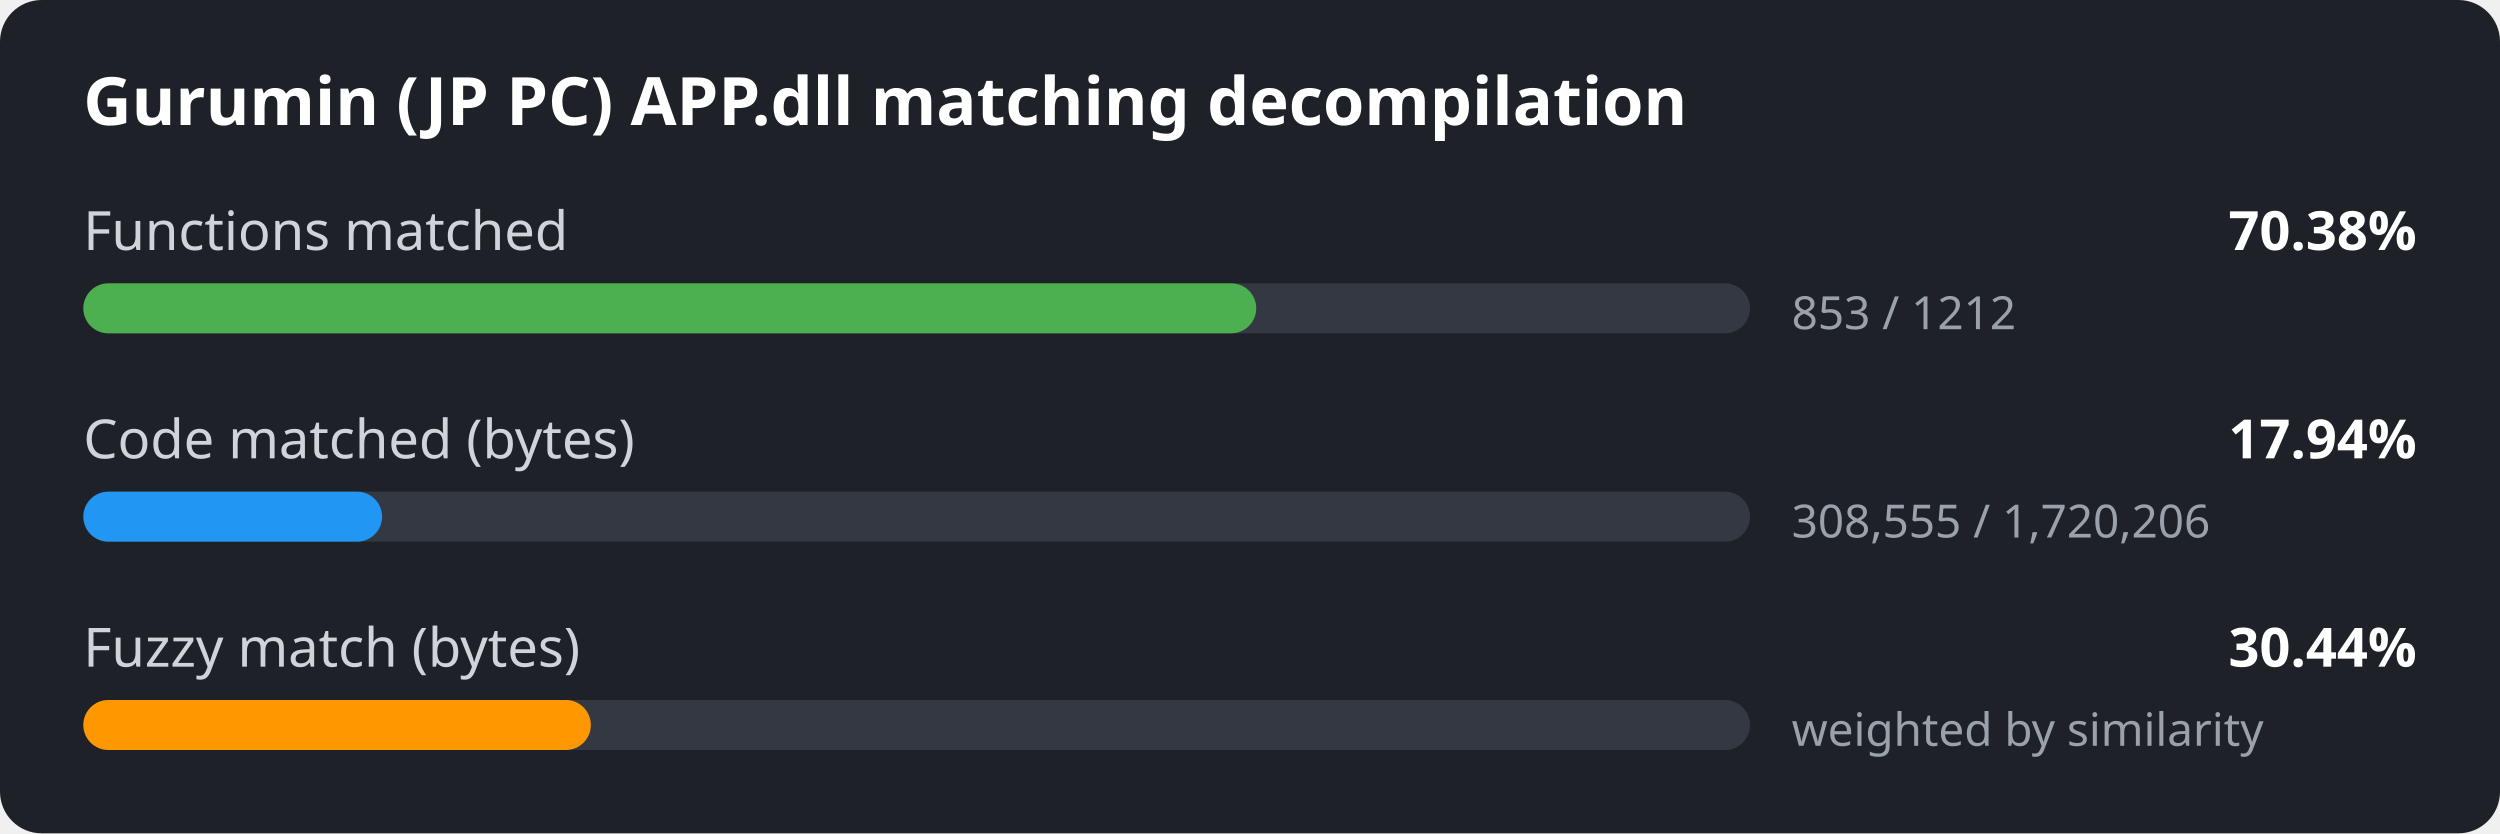
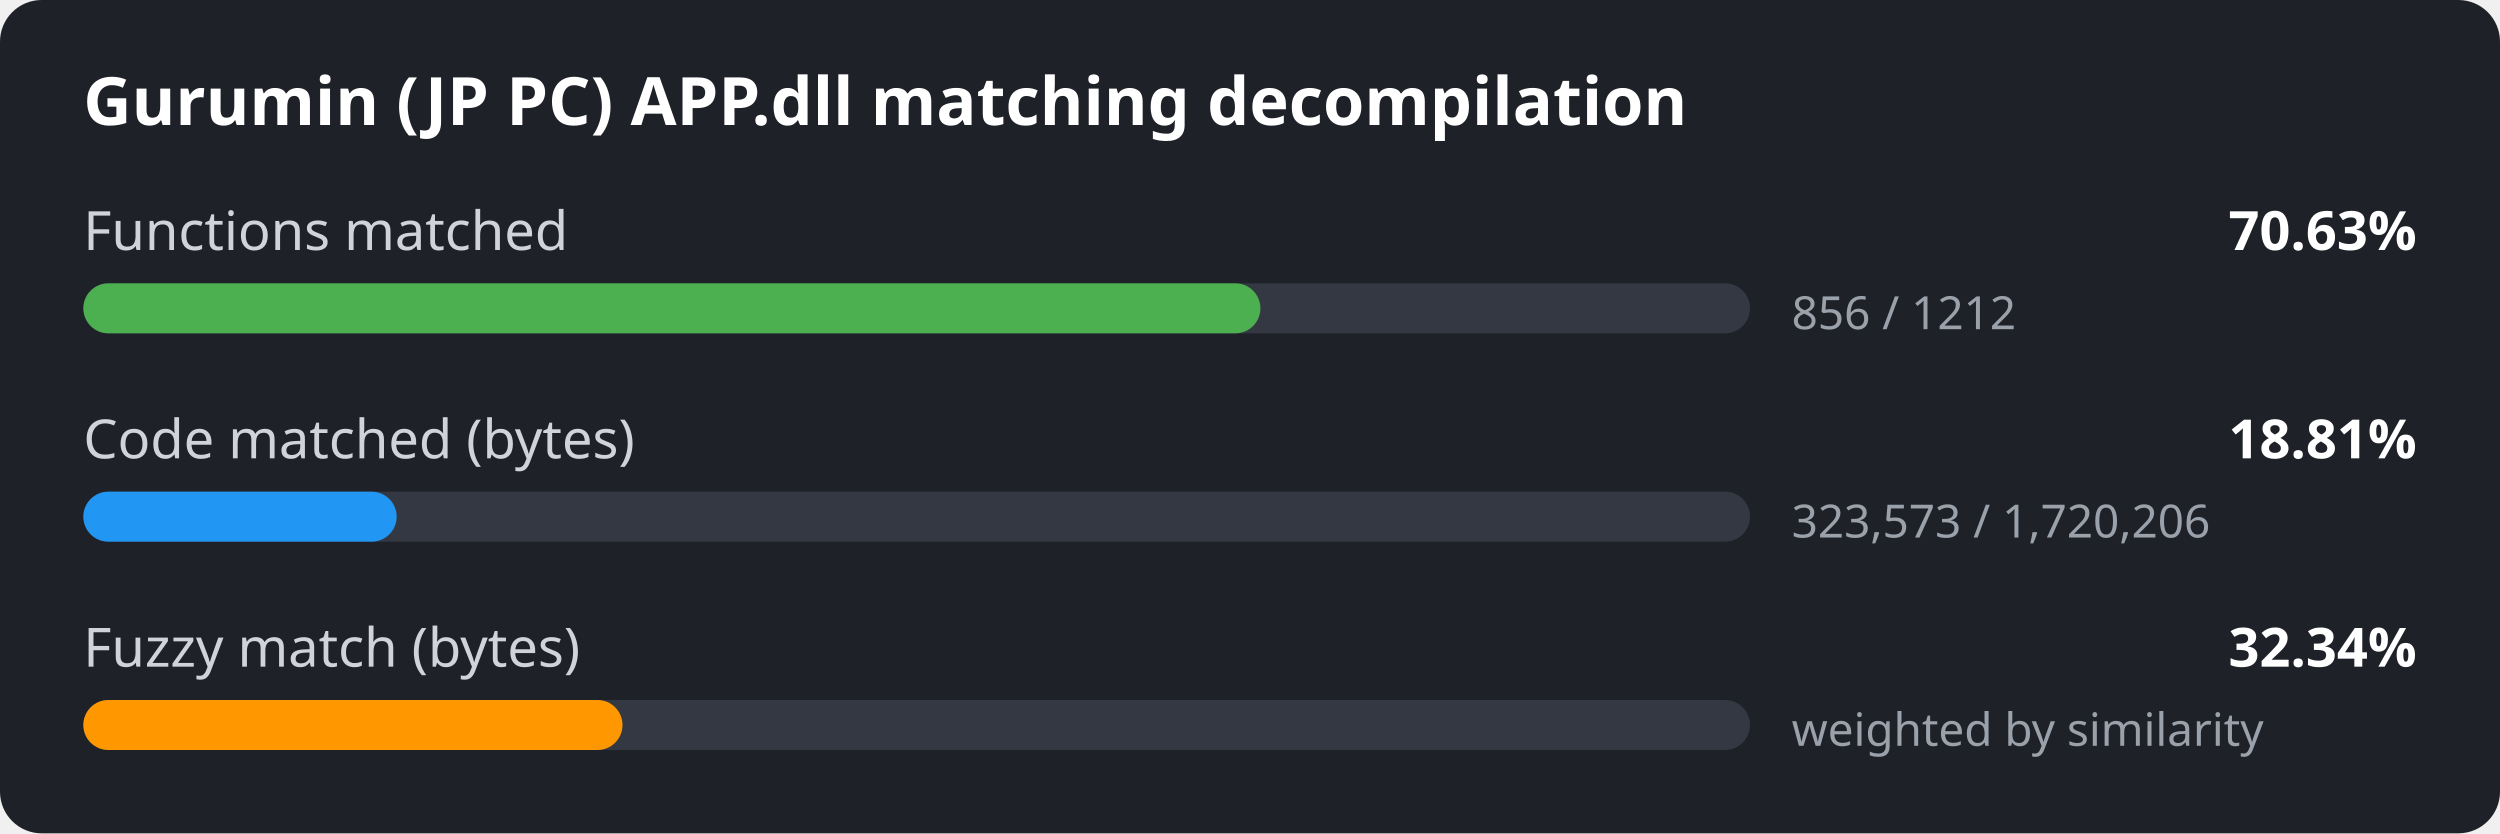
<svg xmlns="http://www.w3.org/2000/svg" width="600" height="200" viewBox="0 0 600 200">
  <style>
.bg { fill: #1e2127; }
.title { font: 600 16px sans-serif; fill: #ffffff; }
.label { font: 13px sans-serif; fill: #d0d4da; }
.value { font: 600 13px sans-serif; fill: #ffffff; }
.detail { font: 11px sans-serif; fill: #9aa1ab; }
.track { fill: #333842; }
</style>
  <rect width="600" height="200" rx="10" class="bg" />
  <text x="20" y="30" class="title">Gurumin (JP PC) APP.dll matching decompilation</text>
  <text x="20" y="60" class="label">Functions matched</text>
-   <text x="580" y="60" class="value" text-anchor="end">70.38%</text>
+   <text x="580" y="60" class="value" text-anchor="end">70.63%</text>
  <rect x="20" y="68" width="400" height="12" rx="6" class="track" />
-   <rect x="20" y="68" width="281.5" height="12" rx="6" fill="#4caf50" />
-   <text x="430" y="79" class="detail">853 / 1212</text>
+   <rect x="20" y="68" width="282.5" height="12" rx="6" fill="#4caf50" />
+   <text x="430" y="79" class="detail">856 / 1212</text>
  <text x="20" y="110" class="label">Code matched (bytes)</text>
-   <text x="580" y="110" class="value" text-anchor="end">17.94%</text>
+   <text x="580" y="110" class="value" text-anchor="end">18.81%</text>
  <rect x="20" y="118" width="400" height="12" rx="6" class="track" />
-   <rect x="20" y="118" width="71.7" height="12" rx="6" fill="#2196f3" />
-   <text x="430" y="129" class="detail">308,555 / 1,720,206</text>
+   <rect x="20" y="118" width="75.2" height="12" rx="6" fill="#2196f3" />
+   <text x="430" y="129" class="detail">323,573 / 1,720,206</text>
  <text x="20" y="160" class="label">Fuzzy match (bytes)</text>
-   <text x="580" y="160" class="value" text-anchor="end">30.44%</text>
+   <text x="580" y="160" class="value" text-anchor="end">32.34%</text>
  <rect x="20" y="168" width="400" height="12" rx="6" class="track" />
-   <rect x="20" y="168" width="121.8" height="12" rx="6" fill="#ff9800" />
+   <rect x="20" y="168" width="129.4" height="12" rx="6" fill="#ff9800" />
  <text x="430" y="179" class="detail">weighted by similarity</text>
</svg>
